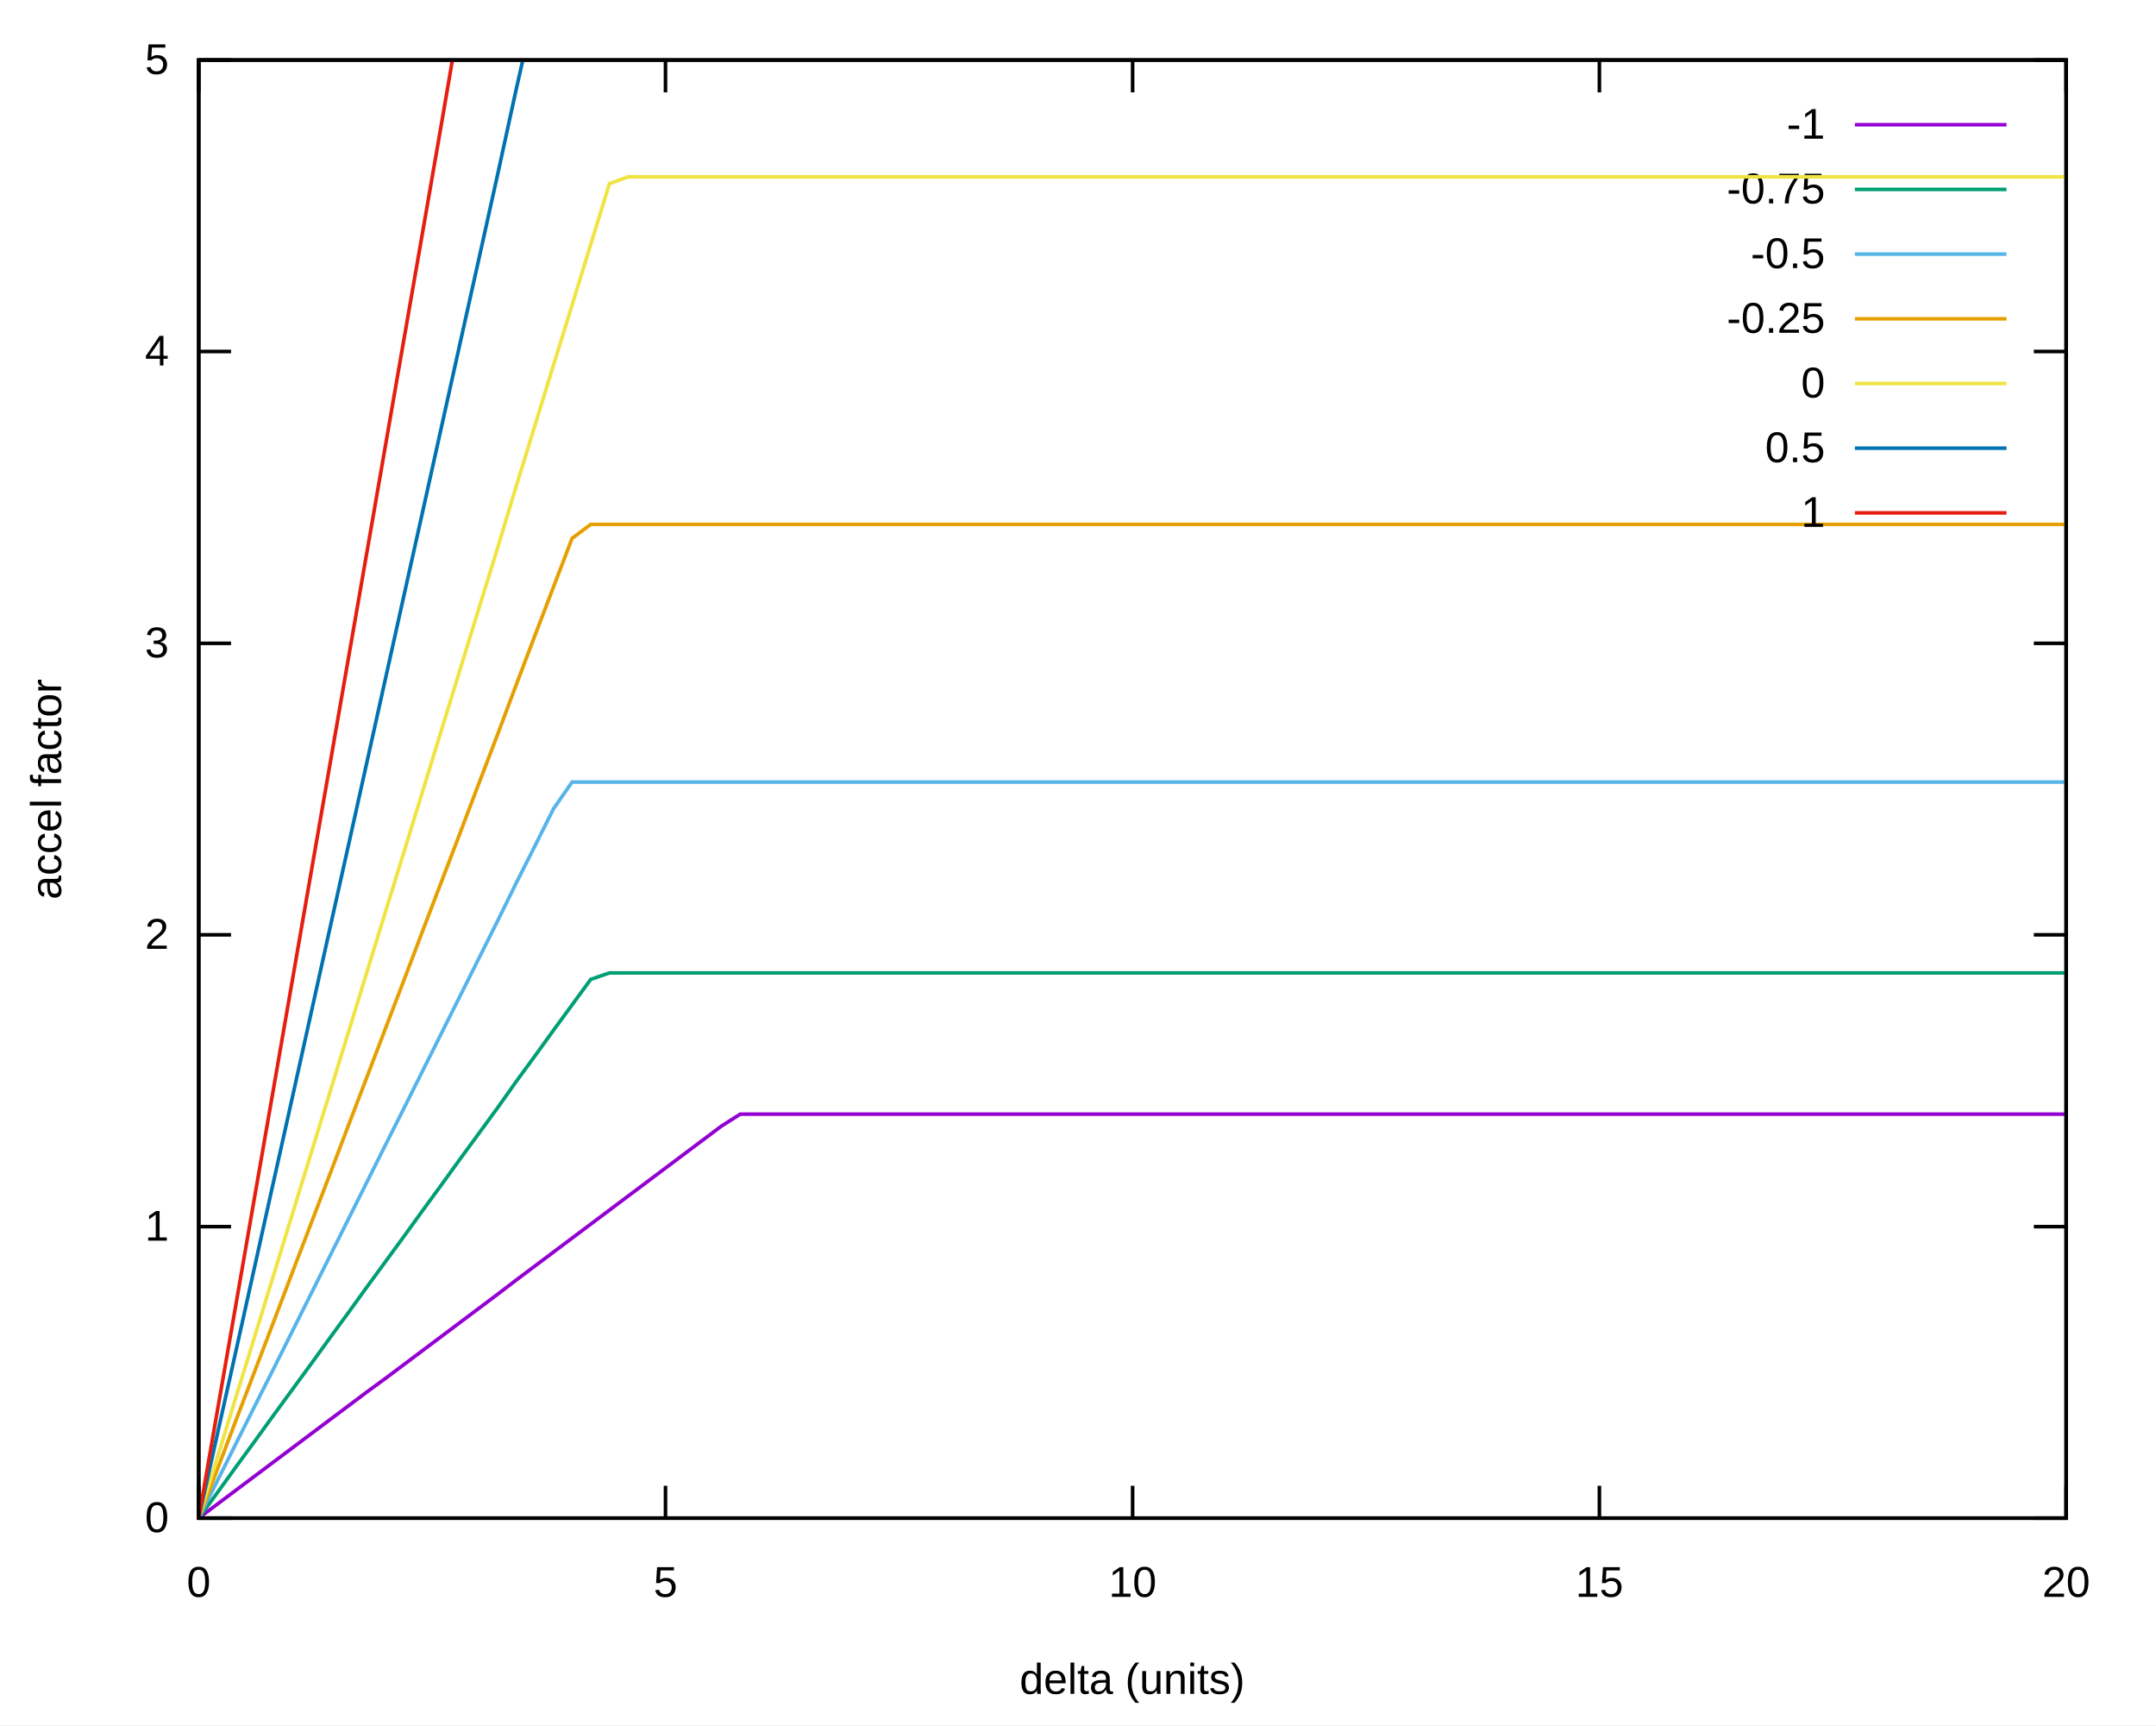
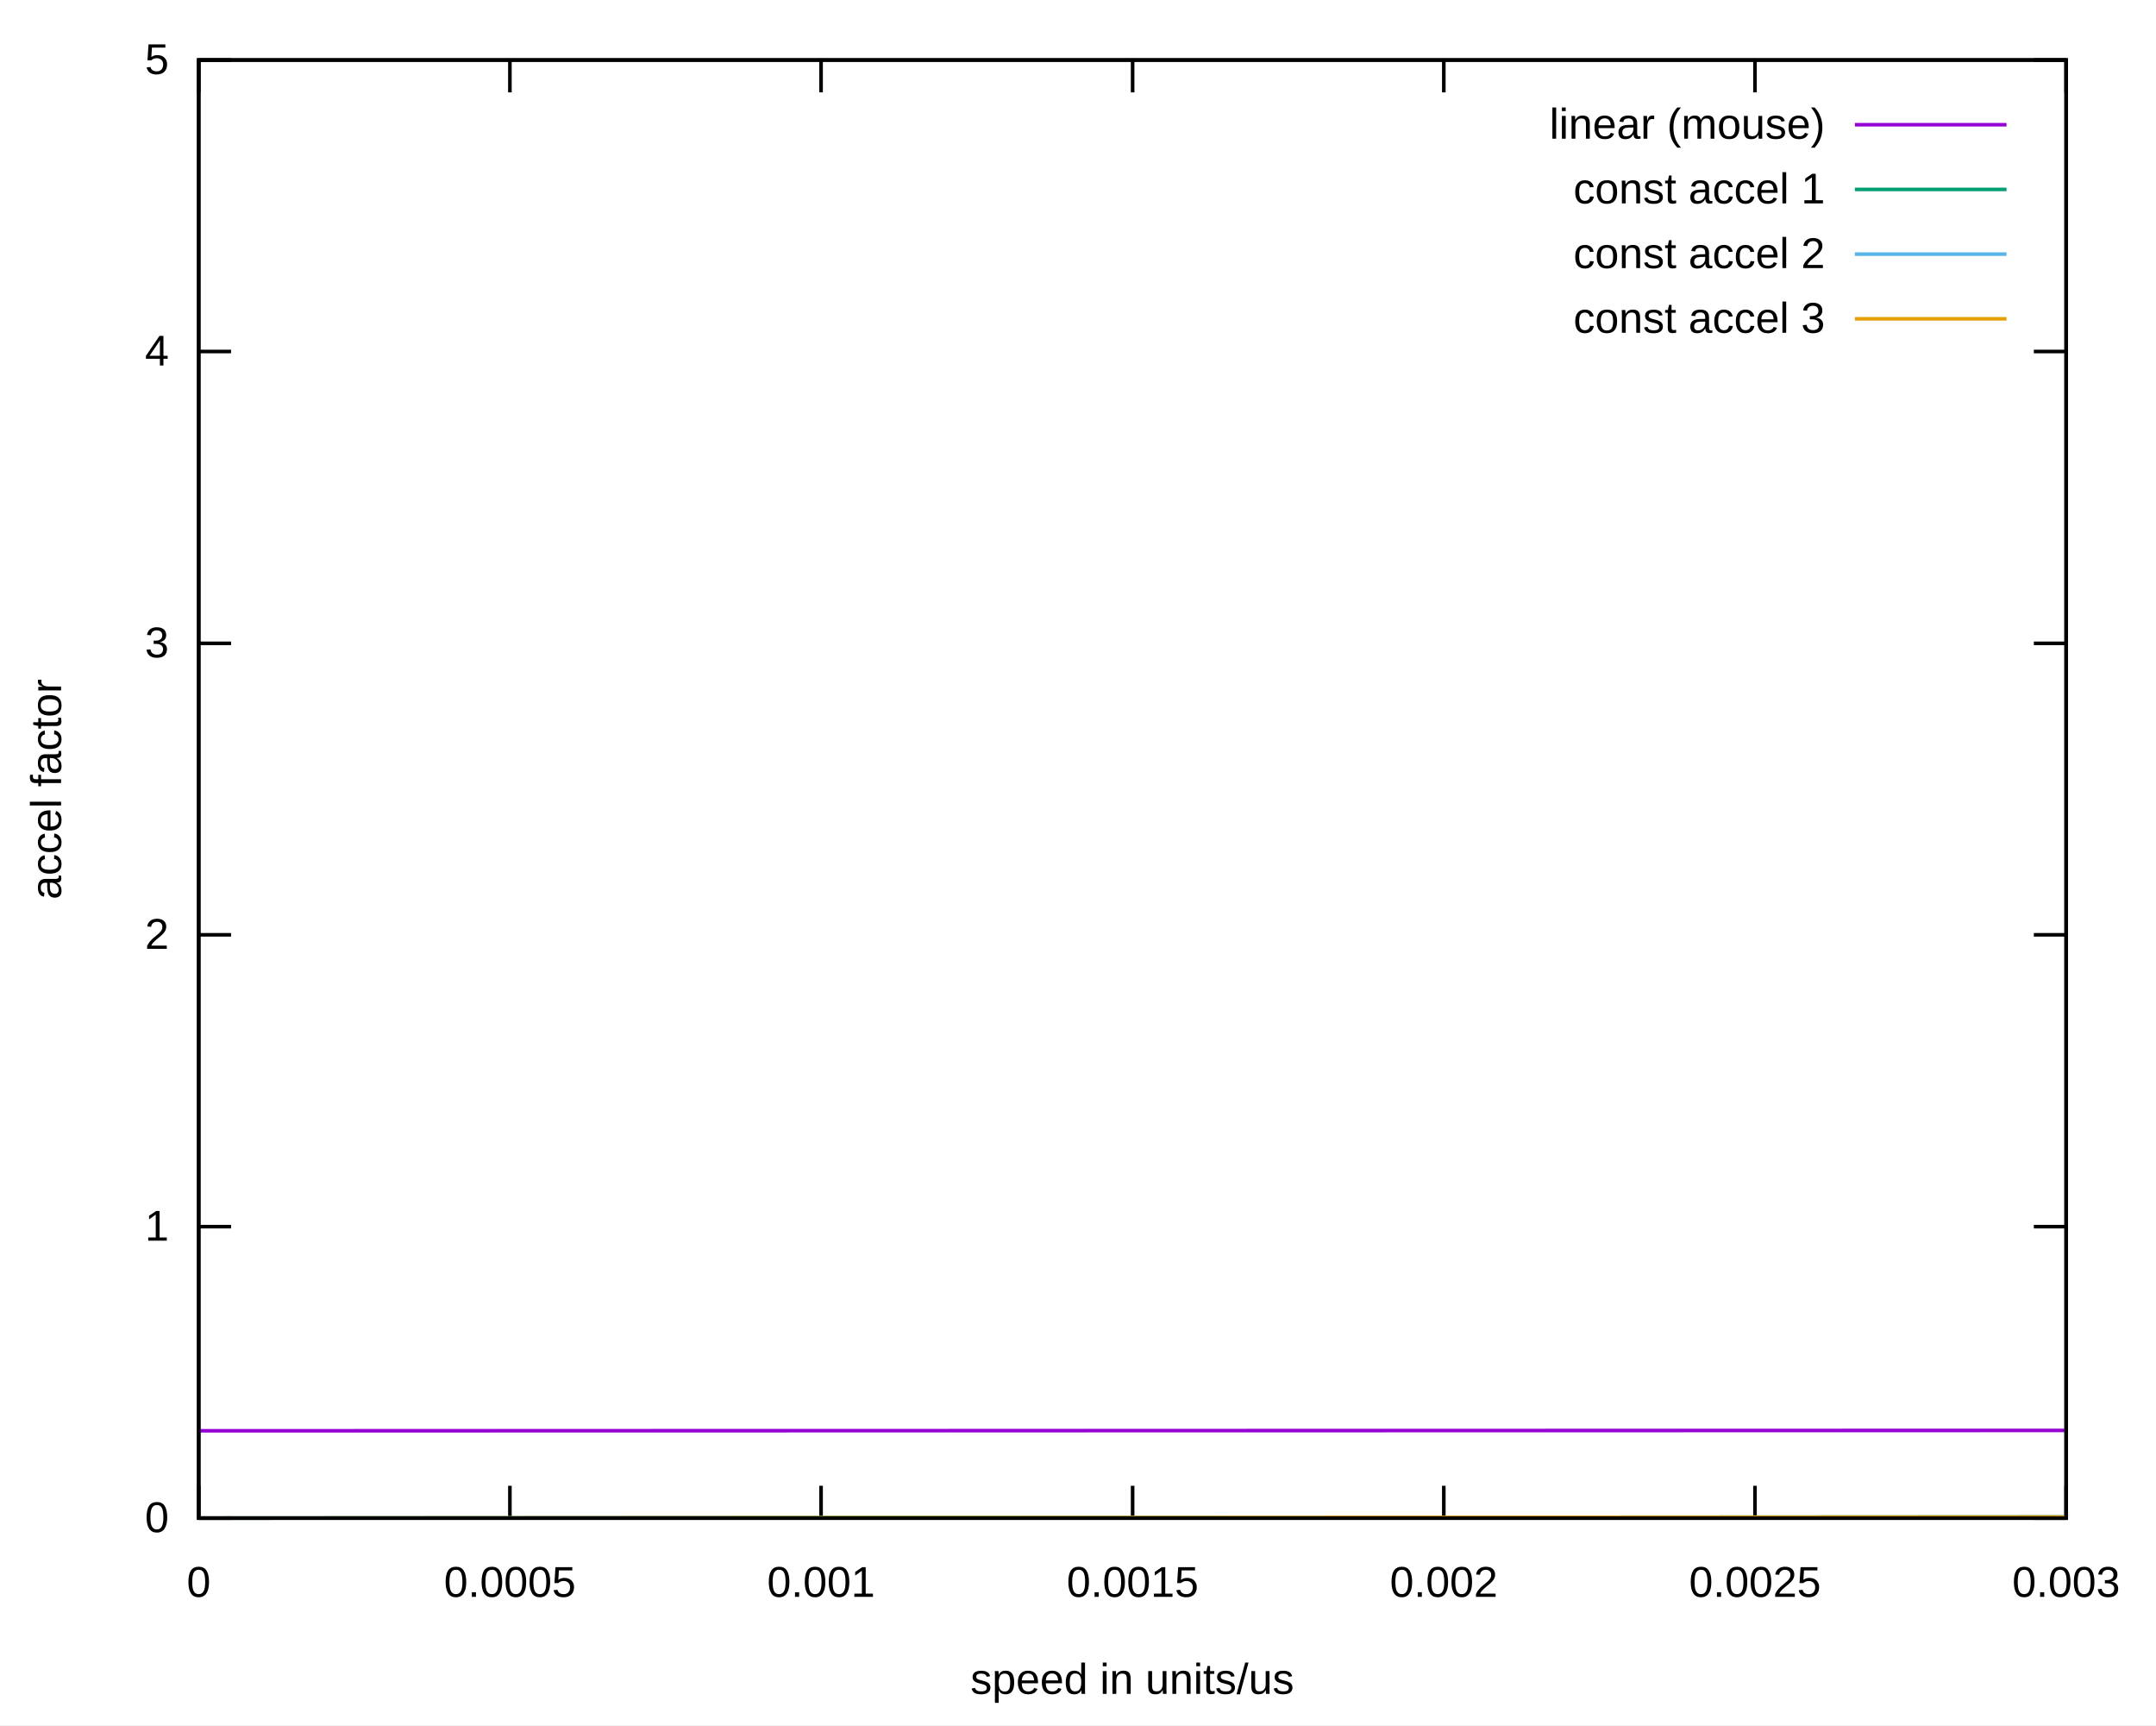
<svg xmlns="http://www.w3.org/2000/svg" xmlns:xlink="http://www.w3.org/1999/xlink" width="600" height="480" viewBox="0 0 600 480">
  <g id="gnuplot_canvas">
    <rect x="0" y="0" width="600" height="480" fill="#ffffff" />
    <defs>
      <circle id="gpDot" r="0.5" stroke-width="0.5" />
      <path id="gpPt0" stroke-width="0.222" stroke="currentColor" d="M-1,0 h2 M0,-1 v2" />
      <path id="gpPt1" stroke-width="0.222" stroke="currentColor" d="M-1,-1 L1,1 M1,-1 L-1,1" />
      <path id="gpPt2" stroke-width="0.222" stroke="currentColor" d="M-1,0 L1,0 M0,-1 L0,1 M-1,-1 L1,1 M-1,1 L1,-1" />
      <rect id="gpPt3" stroke-width="0.222" stroke="currentColor" x="-1" y="-1" width="2" height="2" />
      <rect id="gpPt4" stroke-width="0.222" stroke="currentColor" fill="currentColor" x="-1" y="-1" width="2" height="2" />
      <circle id="gpPt5" stroke-width="0.222" stroke="currentColor" cx="0" cy="0" r="1" />
      <use xlink:href="#gpPt5" id="gpPt6" fill="currentColor" stroke="none" />
      <path id="gpPt7" stroke-width="0.222" stroke="currentColor" d="M0,-1.33 L-1.33,0.67 L1.33,0.67 z" />
      <use xlink:href="#gpPt7" id="gpPt8" fill="currentColor" stroke="none" />
      <use xlink:href="#gpPt7" id="gpPt9" stroke="currentColor" transform="rotate(180)" />
      <use xlink:href="#gpPt9" id="gpPt10" fill="currentColor" stroke="none" />
      <use xlink:href="#gpPt3" id="gpPt11" stroke="currentColor" transform="rotate(45)" />
      <use xlink:href="#gpPt11" id="gpPt12" fill="currentColor" stroke="none" />
      <path id="gpPt13" stroke-width="0.222" stroke="currentColor" d="M0,1.330 L1.265,0.411 L0.782,-1.067 L-0.782,-1.076 L-1.265,0.411 z" />
      <use xlink:href="#gpPt13" id="gpPt14" fill="currentColor" stroke="none" />
      <filter id="textbox" filterUnits="objectBoundingBox" x="0" y="0" height="1" width="1">
        <feFlood flood-color="#FFFFFF" flood-opacity="1" result="bgnd" />
        <feComposite in="SourceGraphic" in2="bgnd" operator="atop" />
      </filter>
      <filter id="greybox" filterUnits="objectBoundingBox" x="0" y="0" height="1" width="1">
        <feFlood flood-color="lightgrey" flood-opacity="1" result="grey" />
        <feComposite in="SourceGraphic" in2="grey" operator="atop" />
      </filter>
    </defs>
    <g fill="none" color="#FFFFFF" stroke="currentColor" stroke-width="1.00" stroke-linecap="butt" stroke-linejoin="miter">
</g>
    <g fill="none" color="black" stroke="currentColor" stroke-width="1.00" stroke-linecap="butt" stroke-linejoin="miter">
      <path stroke="black" d="M55.3,422.4 L64.3,422.4 M575.0,422.4 L566.0,422.4  " />
      <g transform="translate(47.0,426.3)" stroke="none" fill="black" font-family="Arial" font-size="12.00" text-anchor="end">
        <text>
          <tspan font-family="Arial"> 0</tspan>
        </text>
      </g>
    </g>
    <g fill="none" color="black" stroke="currentColor" stroke-width="1.00" stroke-linecap="butt" stroke-linejoin="miter">
      <path stroke="black" d="M55.3,341.3 L64.3,341.3 M575.0,341.3 L566.0,341.3  " />
      <g transform="translate(47.0,345.2)" stroke="none" fill="black" font-family="Arial" font-size="12.00" text-anchor="end">
        <text>
          <tspan font-family="Arial"> 1</tspan>
        </text>
      </g>
    </g>
    <g fill="none" color="black" stroke="currentColor" stroke-width="1.00" stroke-linecap="butt" stroke-linejoin="miter">
      <path stroke="black" d="M55.3,260.1 L64.3,260.1 M575.0,260.1 L566.0,260.1  " />
      <g transform="translate(47.0,264.0)" stroke="none" fill="black" font-family="Arial" font-size="12.00" text-anchor="end">
        <text>
          <tspan font-family="Arial"> 2</tspan>
        </text>
      </g>
    </g>
    <g fill="none" color="black" stroke="currentColor" stroke-width="1.00" stroke-linecap="butt" stroke-linejoin="miter">
      <path stroke="black" d="M55.3,179.0 L64.3,179.0 M575.0,179.0 L566.0,179.0  " />
      <g transform="translate(47.0,182.9)" stroke="none" fill="black" font-family="Arial" font-size="12.00" text-anchor="end">
        <text>
          <tspan font-family="Arial"> 3</tspan>
        </text>
      </g>
    </g>
    <g fill="none" color="black" stroke="currentColor" stroke-width="1.00" stroke-linecap="butt" stroke-linejoin="miter">
      <path stroke="black" d="M55.3,97.8 L64.3,97.8 M575.0,97.8 L566.0,97.8  " />
      <g transform="translate(47.0,101.7)" stroke="none" fill="black" font-family="Arial" font-size="12.00" text-anchor="end">
        <text>
          <tspan font-family="Arial"> 4</tspan>
        </text>
      </g>
    </g>
    <g fill="none" color="black" stroke="currentColor" stroke-width="1.00" stroke-linecap="butt" stroke-linejoin="miter">
      <path stroke="black" d="M55.3,16.7 L64.3,16.7 M575.0,16.7 L566.0,16.7  " />
      <g transform="translate(47.0,20.6)" stroke="none" fill="black" font-family="Arial" font-size="12.00" text-anchor="end">
        <text>
          <tspan font-family="Arial"> 5</tspan>
        </text>
      </g>
    </g>
    <g fill="none" color="black" stroke="currentColor" stroke-width="1.00" stroke-linecap="butt" stroke-linejoin="miter">
      <path stroke="black" d="M55.3,422.4 L55.3,413.4 M55.3,16.7 L55.3,25.7  " />
      <g transform="translate(55.3,444.3)" stroke="none" fill="black" font-family="Arial" font-size="12.00" text-anchor="middle">
        <text>
          <tspan font-family="Arial"> 0</tspan>
        </text>
      </g>
    </g>
    <g fill="none" color="black" stroke="currentColor" stroke-width="1.00" stroke-linecap="butt" stroke-linejoin="miter">
-       <path stroke="black" d="M185.2,422.4 L185.2,413.4 M185.2,16.7 L185.2,25.7  " />
-       <g transform="translate(185.2,444.3)" stroke="none" fill="black" font-family="Arial" font-size="12.00" text-anchor="middle">
-         <text>
-           <tspan font-family="Arial"> 5</tspan>
+       <path stroke="black" d="M141.9,422.4 L141.9,413.4 M141.9,16.7 L141.9,25.7  " />
+       <g transform="translate(141.9,444.3)" stroke="none" fill="black" font-family="Arial" font-size="12.00" text-anchor="middle">
+         <text>
+           <tspan font-family="Arial"> 0.0005</tspan>
+         </text>
+       </g>
+     </g>
+     <g fill="none" color="black" stroke="currentColor" stroke-width="1.00" stroke-linecap="butt" stroke-linejoin="miter">
+       <path stroke="black" d="M228.5,422.4 L228.5,413.4 M228.5,16.7 L228.5,25.7  " />
+       <g transform="translate(228.5,444.3)" stroke="none" fill="black" font-family="Arial" font-size="12.00" text-anchor="middle">
+         <text>
+           <tspan font-family="Arial"> 0.001</tspan>
        </text>
      </g>
    </g>
    <g fill="none" color="black" stroke="currentColor" stroke-width="1.00" stroke-linecap="butt" stroke-linejoin="miter">
      <path stroke="black" d="M315.2,422.4 L315.2,413.4 M315.2,16.7 L315.2,25.7  " />
      <g transform="translate(315.2,444.3)" stroke="none" fill="black" font-family="Arial" font-size="12.00" text-anchor="middle">
        <text>
-           <tspan font-family="Arial"> 10</tspan>
-         </text>
-       </g>
-     </g>
-     <g fill="none" color="black" stroke="currentColor" stroke-width="1.00" stroke-linecap="butt" stroke-linejoin="miter">
-       <path stroke="black" d="M445.1,422.4 L445.1,413.4 M445.1,16.7 L445.1,25.7  " />
-       <g transform="translate(445.1,444.3)" stroke="none" fill="black" font-family="Arial" font-size="12.00" text-anchor="middle">
-         <text>
-           <tspan font-family="Arial"> 15</tspan>
+           <tspan font-family="Arial"> 0.0015</tspan>
+         </text>
+       </g>
+     </g>
+     <g fill="none" color="black" stroke="currentColor" stroke-width="1.00" stroke-linecap="butt" stroke-linejoin="miter">
+       <path stroke="black" d="M401.8,422.4 L401.8,413.4 M401.8,16.7 L401.8,25.7  " />
+       <g transform="translate(401.8,444.3)" stroke="none" fill="black" font-family="Arial" font-size="12.00" text-anchor="middle">
+         <text>
+           <tspan font-family="Arial"> 0.002</tspan>
+         </text>
+       </g>
+     </g>
+     <g fill="none" color="black" stroke="currentColor" stroke-width="1.00" stroke-linecap="butt" stroke-linejoin="miter">
+       <path stroke="black" d="M488.4,422.4 L488.4,413.4 M488.4,16.7 L488.4,25.7  " />
+       <g transform="translate(488.4,444.3)" stroke="none" fill="black" font-family="Arial" font-size="12.00" text-anchor="middle">
+         <text>
+           <tspan font-family="Arial"> 0.0025</tspan>
        </text>
      </g>
    </g>
    <g fill="none" color="black" stroke="currentColor" stroke-width="1.00" stroke-linecap="butt" stroke-linejoin="miter">
      <path stroke="black" d="M575.0,422.4 L575.0,413.4 M575.0,16.7 L575.0,25.7  " />
      <g transform="translate(575.0,444.3)" stroke="none" fill="black" font-family="Arial" font-size="12.00" text-anchor="middle">
        <text>
-           <tspan font-family="Arial"> 20</tspan>
+           <tspan font-family="Arial"> 0.003</tspan>
        </text>
      </g>
    </g>
    <g fill="none" color="black" stroke="currentColor" stroke-width="1.00" stroke-linecap="butt" stroke-linejoin="miter">
</g>
    <g fill="none" color="black" stroke="currentColor" stroke-width="1.00" stroke-linecap="butt" stroke-linejoin="miter">
      <path stroke="black" d="M55.3,16.7 L55.3,422.4 L575.0,422.4 L575.0,16.7 L55.3,16.7 Z  " />
    </g>
    <g fill="none" color="black" stroke="currentColor" stroke-width="1.00" stroke-linecap="butt" stroke-linejoin="miter">
      <g transform="translate(17.0,219.6) rotate(270)" stroke="none" fill="black" font-family="Arial" font-size="12.00" text-anchor="middle">
        <text>
          <tspan font-family="Arial">accel factor</tspan>
        </text>
      </g>
    </g>
    <g fill="none" color="black" stroke="currentColor" stroke-width="1.00" stroke-linecap="butt" stroke-linejoin="miter">
      <g transform="translate(315.1,471.3)" stroke="none" fill="black" font-family="Arial" font-size="12.00" text-anchor="middle">
        <text>
-           <tspan font-family="Arial">delta (units)</tspan>
+           <tspan font-family="Arial">speed in units/us</tspan>
        </text>
      </g>
    </g>
    <g fill="none" color="black" stroke="currentColor" stroke-width="1.00" stroke-linecap="butt" stroke-linejoin="miter">
</g>
    <g id="gnuplot_plot_1">
      <g fill="none" color="black" stroke="currentColor" stroke-width="1.00" stroke-linecap="butt" stroke-linejoin="miter">
        <g transform="translate(507.9,38.6)" stroke="none" fill="black" font-family="Arial" font-size="12.00" text-anchor="end">
          <text>
-             <tspan font-family="Arial">-1</tspan>
-           </text>
-         </g>
-       </g>
-       <g fill="none" color="black" stroke="currentColor" stroke-width="1.00" stroke-linecap="butt" stroke-linejoin="miter">
-         <path stroke="rgb(148,   0, 211)" d="M516.2,34.7 L558.4,34.7 M55.3,422.4 L60.5,418.5 L65.7,414.6 L70.9,410.7 L76.1,406.8 L81.3,402.9   L86.5,399.0 L91.7,395.1 L96.9,391.2 L102.1,387.3 L107.3,383.5 L112.5,379.6 L117.7,375.7 L122.9,371.8   L128.1,367.9 L133.3,364.0 L138.5,360.1 L143.6,356.2 L148.8,352.3 L154.0,348.4 L159.2,344.5 L164.4,340.6   L169.6,336.7 L174.8,332.8 L180.0,328.9 L185.2,325.0 L190.4,321.1 L195.6,317.2 L200.8,313.3 L206.0,310.0   L211.2,310.0 L216.4,310.0 L221.6,310.0 L226.8,310.0 L232.0,310.0 L237.2,310.0 L242.4,310.0 L247.6,310.0   L252.8,310.0 L258.0,310.0 L263.2,310.0 L268.4,310.0 L273.6,310.0 L278.8,310.0 L284.0,310.0 L289.2,310.0   L294.4,310.0 L299.6,310.0 L304.8,310.0 L310.0,310.0 L315.2,310.0 L320.3,310.0 L325.5,310.0 L330.7,310.0   L335.9,310.0 L341.1,310.0 L346.3,310.0 L351.5,310.0 L356.7,310.0 L361.9,310.0 L367.1,310.0 L372.3,310.0   L377.5,310.0 L382.7,310.0 L387.9,310.0 L393.1,310.0 L398.3,310.0 L403.5,310.0 L408.7,310.0 L413.9,310.0   L419.1,310.0 L424.3,310.0 L429.5,310.0 L434.7,310.0 L439.9,310.0 L445.1,310.0 L450.3,310.0 L455.5,310.0   L460.7,310.0 L465.9,310.0 L471.1,310.0 L476.3,310.0 L481.5,310.0 L486.7,310.0 L491.8,310.0 L497.0,310.0   L502.2,310.0 L507.4,310.0 L512.6,310.0 L517.8,310.0 L523.0,310.0 L528.2,310.0 L533.4,310.0 L538.6,310.0   L543.8,310.0 L549.0,310.0 L554.2,310.0 L559.4,310.0 L564.6,310.0 L569.8,310.0 L575.0,310.0  " />
+             <tspan font-family="Arial">linear (mouse)</tspan>
+           </text>
+         </g>
+       </g>
+       <g fill="none" color="black" stroke="currentColor" stroke-width="1.00" stroke-linecap="butt" stroke-linejoin="miter">
+         <path stroke="rgb(148,   0, 211)" d="M516.2,34.7 L558.4,34.7 M55.3,398.1 L575.0,398.0  " />
      </g>
    </g>
    <g id="gnuplot_plot_2">
      <g fill="none" color="black" stroke="currentColor" stroke-width="1.00" stroke-linecap="butt" stroke-linejoin="miter">
        <g transform="translate(507.9,56.6)" stroke="none" fill="black" font-family="Arial" font-size="12.00" text-anchor="end">
          <text>
-             <tspan font-family="Arial">-0.75</tspan>
-           </text>
-         </g>
-       </g>
-       <g fill="none" color="black" stroke="currentColor" stroke-width="1.00" stroke-linecap="butt" stroke-linejoin="miter">
-         <path stroke="rgb(  0, 158, 115)" d="M516.2,52.7 L558.4,52.7 M55.3,422.4 L60.5,415.3 L65.7,408.1 L70.9,401.0 L76.1,393.8 L81.3,386.7   L86.5,379.6 L91.7,372.4 L96.9,365.3 L102.1,358.1 L107.3,351.0 L112.5,343.9 L117.7,336.7 L122.9,329.6   L128.1,322.4 L133.3,315.3 L138.5,308.2 L143.6,301.0 L148.8,293.9 L154.0,286.7 L159.2,279.6 L164.4,272.5   L169.6,270.7 L174.8,270.7 L180.0,270.7 L185.2,270.7 L190.4,270.7 L195.6,270.7 L200.8,270.7 L206.0,270.7   L211.2,270.7 L216.4,270.7 L221.6,270.7 L226.8,270.7 L232.0,270.7 L237.2,270.7 L242.4,270.7 L247.6,270.7   L252.8,270.7 L258.0,270.7 L263.2,270.7 L268.4,270.7 L273.6,270.7 L278.8,270.7 L284.0,270.7 L289.2,270.7   L294.4,270.7 L299.6,270.7 L304.8,270.7 L310.0,270.7 L315.2,270.7 L320.3,270.7 L325.5,270.7 L330.7,270.7   L335.9,270.7 L341.1,270.7 L346.3,270.7 L351.5,270.7 L356.7,270.7 L361.9,270.7 L367.1,270.7 L372.3,270.7   L377.5,270.7 L382.7,270.7 L387.9,270.7 L393.1,270.7 L398.3,270.7 L403.5,270.7 L408.7,270.7 L413.9,270.7   L419.1,270.7 L424.3,270.7 L429.5,270.7 L434.7,270.7 L439.9,270.7 L445.1,270.7 L450.3,270.7 L455.5,270.7   L460.7,270.7 L465.9,270.7 L471.1,270.7 L476.3,270.7 L481.5,270.7 L486.7,270.7 L491.8,270.7 L497.0,270.7   L502.2,270.7 L507.4,270.7 L512.6,270.7 L517.8,270.7 L523.0,270.7 L528.2,270.7 L533.4,270.7 L538.6,270.7   L543.8,270.7 L549.0,270.7 L554.2,270.7 L559.4,270.7 L564.6,270.7 L569.8,270.7 L575.0,270.7  " />
+             <tspan font-family="Arial">const accel 1</tspan>
+           </text>
+         </g>
+       </g>
+       <g fill="none" color="black" stroke="currentColor" stroke-width="1.00" stroke-linecap="butt" stroke-linejoin="miter">
+         <path stroke="rgb(  0, 158, 115)" d="M516.2,52.7 L558.4,52.7 M55.3,422.4 L575.0,422.1  " />
      </g>
    </g>
    <g id="gnuplot_plot_3">
      <g fill="none" color="black" stroke="currentColor" stroke-width="1.00" stroke-linecap="butt" stroke-linejoin="miter">
        <g transform="translate(507.9,74.6)" stroke="none" fill="black" font-family="Arial" font-size="12.00" text-anchor="end">
          <text>
-             <tspan font-family="Arial">-0.5</tspan>
-           </text>
-         </g>
-       </g>
-       <g fill="none" color="black" stroke="currentColor" stroke-width="1.00" stroke-linecap="butt" stroke-linejoin="miter">
-         <path stroke="rgb( 86, 180, 233)" d="M516.2,70.7 L558.4,70.7 M55.3,422.4 L60.5,412.0 L65.7,401.6 L70.9,391.2 L76.1,380.9 L81.3,370.5   L86.5,360.1 L91.7,349.7 L96.9,339.3 L102.1,328.9 L107.3,318.5 L112.5,308.2 L117.7,297.8 L122.9,287.4   L128.1,277.0 L133.3,266.6 L138.5,256.2 L143.6,245.8 L148.8,235.5 L154.0,225.1 L159.2,217.6 L164.4,217.6   L169.6,217.6 L174.8,217.6 L180.0,217.6 L185.2,217.6 L190.4,217.6 L195.6,217.6 L200.8,217.6 L206.0,217.6   L211.2,217.6 L216.4,217.6 L221.6,217.6 L226.8,217.6 L232.0,217.6 L237.2,217.6 L242.4,217.6 L247.6,217.6   L252.8,217.6 L258.0,217.6 L263.2,217.6 L268.4,217.6 L273.6,217.6 L278.8,217.6 L284.0,217.6 L289.2,217.6   L294.4,217.6 L299.6,217.6 L304.8,217.6 L310.0,217.6 L315.2,217.6 L320.3,217.6 L325.5,217.6 L330.7,217.6   L335.9,217.6 L341.1,217.6 L346.3,217.6 L351.5,217.6 L356.7,217.6 L361.9,217.6 L367.1,217.6 L372.3,217.6   L377.5,217.6 L382.7,217.6 L387.9,217.6 L393.1,217.6 L398.3,217.6 L403.5,217.6 L408.7,217.6 L413.9,217.6   L419.1,217.6 L424.3,217.6 L429.5,217.6 L434.7,217.6 L439.9,217.6 L445.1,217.6 L450.3,217.6 L455.5,217.6   L460.7,217.6 L465.9,217.6 L471.1,217.6 L476.3,217.6 L481.5,217.6 L486.7,217.6 L491.8,217.6 L497.0,217.6   L502.2,217.6 L507.4,217.6 L512.6,217.6 L517.8,217.6 L523.0,217.6 L528.2,217.6 L533.4,217.6 L538.6,217.6   L543.8,217.6 L549.0,217.6 L554.2,217.6 L559.4,217.6 L564.6,217.6 L569.8,217.6 L575.0,217.6  " />
+             <tspan font-family="Arial">const accel 2</tspan>
+           </text>
+         </g>
+       </g>
+       <g fill="none" color="black" stroke="currentColor" stroke-width="1.00" stroke-linecap="butt" stroke-linejoin="miter">
+         <path stroke="rgb( 86, 180, 233)" d="M516.2,70.7 L558.4,70.7 M55.3,422.4 L575.0,422.1  " />
      </g>
    </g>
    <g id="gnuplot_plot_4">
      <g fill="none" color="black" stroke="currentColor" stroke-width="1.00" stroke-linecap="butt" stroke-linejoin="miter">
        <g transform="translate(507.9,92.6)" stroke="none" fill="black" font-family="Arial" font-size="12.00" text-anchor="end">
          <text>
-             <tspan font-family="Arial">-0.25</tspan>
-           </text>
-         </g>
-       </g>
-       <g fill="none" color="black" stroke="currentColor" stroke-width="1.00" stroke-linecap="butt" stroke-linejoin="miter">
-         <path stroke="rgb(230, 159,   0)" d="M516.2,88.7 L558.4,88.7 M55.3,422.4 L60.5,408.8 L65.7,395.1 L70.9,381.5 L76.1,367.9 L81.3,354.2   L86.5,340.6 L91.7,327.0 L96.9,313.3 L102.1,299.7 L107.3,286.1 L112.5,272.5 L117.7,258.8 L122.9,245.2   L128.1,231.6 L133.3,217.9 L138.5,204.3 L143.6,190.7 L148.8,177.0 L154.0,163.4 L159.2,149.8 L164.4,145.9   L169.6,145.9 L174.8,145.9 L180.0,145.9 L185.2,145.9 L190.4,145.9 L195.6,145.9 L200.8,145.9 L206.0,145.9   L211.2,145.9 L216.4,145.9 L221.6,145.9 L226.8,145.9 L232.0,145.9 L237.2,145.9 L242.4,145.9 L247.6,145.9   L252.8,145.9 L258.0,145.9 L263.2,145.9 L268.4,145.9 L273.6,145.9 L278.8,145.9 L284.0,145.9 L289.2,145.9   L294.4,145.9 L299.6,145.9 L304.8,145.9 L310.0,145.9 L315.2,145.9 L320.3,145.9 L325.5,145.9 L330.7,145.9   L335.9,145.9 L341.1,145.9 L346.3,145.9 L351.5,145.9 L356.7,145.9 L361.9,145.9 L367.1,145.9 L372.3,145.9   L377.5,145.9 L382.7,145.9 L387.9,145.9 L393.1,145.9 L398.3,145.9 L403.5,145.9 L408.7,145.9 L413.9,145.9   L419.1,145.9 L424.3,145.9 L429.5,145.9 L434.7,145.9 L439.9,145.9 L445.1,145.9 L450.3,145.9 L455.5,145.9   L460.7,145.9 L465.9,145.9 L471.1,145.9 L476.3,145.9 L481.5,145.9 L486.7,145.9 L491.8,145.9 L497.0,145.9   L502.2,145.9 L507.4,145.9 L512.6,145.9 L517.8,145.9 L523.0,145.9 L528.2,145.9 L533.4,145.9 L538.6,145.9   L543.8,145.9 L549.0,145.9 L554.2,145.9 L559.4,145.9 L564.6,145.9 L569.8,145.9 L575.0,145.9  " />
-       </g>
-     </g>
-     <g id="gnuplot_plot_5">
-       <g fill="none" color="black" stroke="currentColor" stroke-width="1.00" stroke-linecap="butt" stroke-linejoin="miter">
-         <g transform="translate(507.9,110.6)" stroke="none" fill="black" font-family="Arial" font-size="12.00" text-anchor="end">
-           <text>
-             <tspan font-family="Arial">0</tspan>
-           </text>
-         </g>
-       </g>
-       <g fill="none" color="black" stroke="currentColor" stroke-width="1.00" stroke-linecap="butt" stroke-linejoin="miter">
-         <path stroke="rgb(240, 228,  66)" d="M516.2,106.7 L558.4,106.7 M55.3,422.4 L60.5,405.5 L65.7,388.6 L70.9,371.8 L76.1,354.9 L81.3,338.0   L86.5,321.1 L91.7,304.3 L96.9,287.4 L102.1,270.5 L107.3,253.6 L112.5,236.8 L117.7,219.9 L122.9,203.0   L128.1,186.1 L133.3,169.2 L138.5,152.4 L143.6,135.5 L148.8,118.6 L154.0,101.7 L159.2,84.9 L164.4,68.0   L169.6,51.1 L174.8,49.2 L180.0,49.2 L185.2,49.2 L190.4,49.2 L195.6,49.2 L200.8,49.2 L206.0,49.2   L211.2,49.2 L216.4,49.2 L221.6,49.2 L226.8,49.2 L232.0,49.2 L237.2,49.2 L242.4,49.2 L247.6,49.2   L252.8,49.2 L258.0,49.2 L263.2,49.2 L268.4,49.2 L273.6,49.2 L278.8,49.2 L284.0,49.2 L289.2,49.2   L294.4,49.2 L299.6,49.2 L304.8,49.2 L310.0,49.2 L315.2,49.2 L320.3,49.2 L325.5,49.2 L330.7,49.2   L335.9,49.2 L341.1,49.2 L346.3,49.2 L351.5,49.2 L356.7,49.2 L361.9,49.2 L367.1,49.2 L372.3,49.2   L377.5,49.2 L382.7,49.2 L387.9,49.2 L393.1,49.2 L398.3,49.2 L403.5,49.2 L408.7,49.2 L413.9,49.2   L419.1,49.2 L424.3,49.2 L429.5,49.2 L434.7,49.2 L439.9,49.2 L445.1,49.2 L450.3,49.2 L455.5,49.2   L460.7,49.2 L465.9,49.2 L471.1,49.2 L476.3,49.2 L481.5,49.2 L486.7,49.2 L491.8,49.2 L497.0,49.2   L502.2,49.2 L507.4,49.2 L512.6,49.2 L517.8,49.2 L523.0,49.2 L528.2,49.2 L533.4,49.2 L538.6,49.2   L543.8,49.2 L549.0,49.2 L554.2,49.2 L559.4,49.2 L564.6,49.2 L569.8,49.2 L575.0,49.2  " />
-       </g>
-     </g>
-     <g id="gnuplot_plot_6">
-       <g fill="none" color="black" stroke="currentColor" stroke-width="1.00" stroke-linecap="butt" stroke-linejoin="miter">
-         <g transform="translate(507.9,128.6)" stroke="none" fill="black" font-family="Arial" font-size="12.00" text-anchor="end">
-           <text>
-             <tspan font-family="Arial">0.5</tspan>
-           </text>
-         </g>
-       </g>
-       <g fill="none" color="black" stroke="currentColor" stroke-width="1.00" stroke-linecap="butt" stroke-linejoin="miter">
-         <path stroke="rgb(  0, 114, 178)" d="M516.2,124.7 L558.4,124.7 M55.3,422.4 L60.5,399.0 L65.7,375.7 L70.9,352.3 L76.1,328.9 L81.3,305.6   L86.5,282.2 L91.7,258.8 L96.9,235.5 L102.1,212.1 L107.3,188.7 L112.5,165.3 L117.7,142.0 L122.9,118.6   L128.1,95.2 L133.3,71.9 L138.5,48.5 L143.6,25.1 L145.5,16.7  " />
-       </g>
-     </g>
-     <g id="gnuplot_plot_7">
-       <g fill="none" color="black" stroke="currentColor" stroke-width="1.00" stroke-linecap="butt" stroke-linejoin="miter">
-         <g transform="translate(507.9,146.6)" stroke="none" fill="black" font-family="Arial" font-size="12.00" text-anchor="end">
-           <text>
-             <tspan font-family="Arial">1</tspan>
-           </text>
-         </g>
-       </g>
-       <g fill="none" color="black" stroke="currentColor" stroke-width="1.00" stroke-linecap="butt" stroke-linejoin="miter">
-         <path stroke="rgb(229,  30,  16)" d="M516.2,142.7 L558.4,142.7 M55.3,422.4 L60.5,392.5 L65.7,362.7 L70.9,332.8 L76.1,303.0 L81.3,273.1   L86.5,243.2 L91.7,213.4 L96.9,183.5 L102.1,153.7 L107.3,123.8 L112.5,93.9 L117.7,64.1 L122.9,34.2   L125.9,16.7  " />
-       </g>
-     </g>
-     <g fill="none" color="#FFFFFF" stroke="rgb(229,  30,  16)" stroke-width="2.00" stroke-linecap="butt" stroke-linejoin="miter">
+             <tspan font-family="Arial">const accel 3</tspan>
+           </text>
+         </g>
+       </g>
+       <g fill="none" color="black" stroke="currentColor" stroke-width="1.00" stroke-linecap="butt" stroke-linejoin="miter">
+         <path stroke="rgb(230, 159,   0)" d="M516.2,88.7 L558.4,88.7 M55.3,422.4 L575.0,422.1  " />
+       </g>
+     </g>
+     <g fill="none" color="#FFFFFF" stroke="rgb(230, 159,   0)" stroke-width="2.00" stroke-linecap="butt" stroke-linejoin="miter">
</g>
    <g fill="none" color="black" stroke="currentColor" stroke-width="2.00" stroke-linecap="butt" stroke-linejoin="miter">
</g>
    <g fill="none" color="black" stroke="black" stroke-width="1.00" stroke-linecap="butt" stroke-linejoin="miter">
</g>
    <g fill="none" color="black" stroke="currentColor" stroke-width="1.00" stroke-linecap="butt" stroke-linejoin="miter">
      <path stroke="black" d="M55.3,16.7 L55.3,422.4 L575.0,422.4 L575.0,16.7 L55.3,16.7 Z  " />
    </g>
    <g fill="none" color="black" stroke="currentColor" stroke-width="1.00" stroke-linecap="butt" stroke-linejoin="miter">
</g>
  </g>
</svg>
